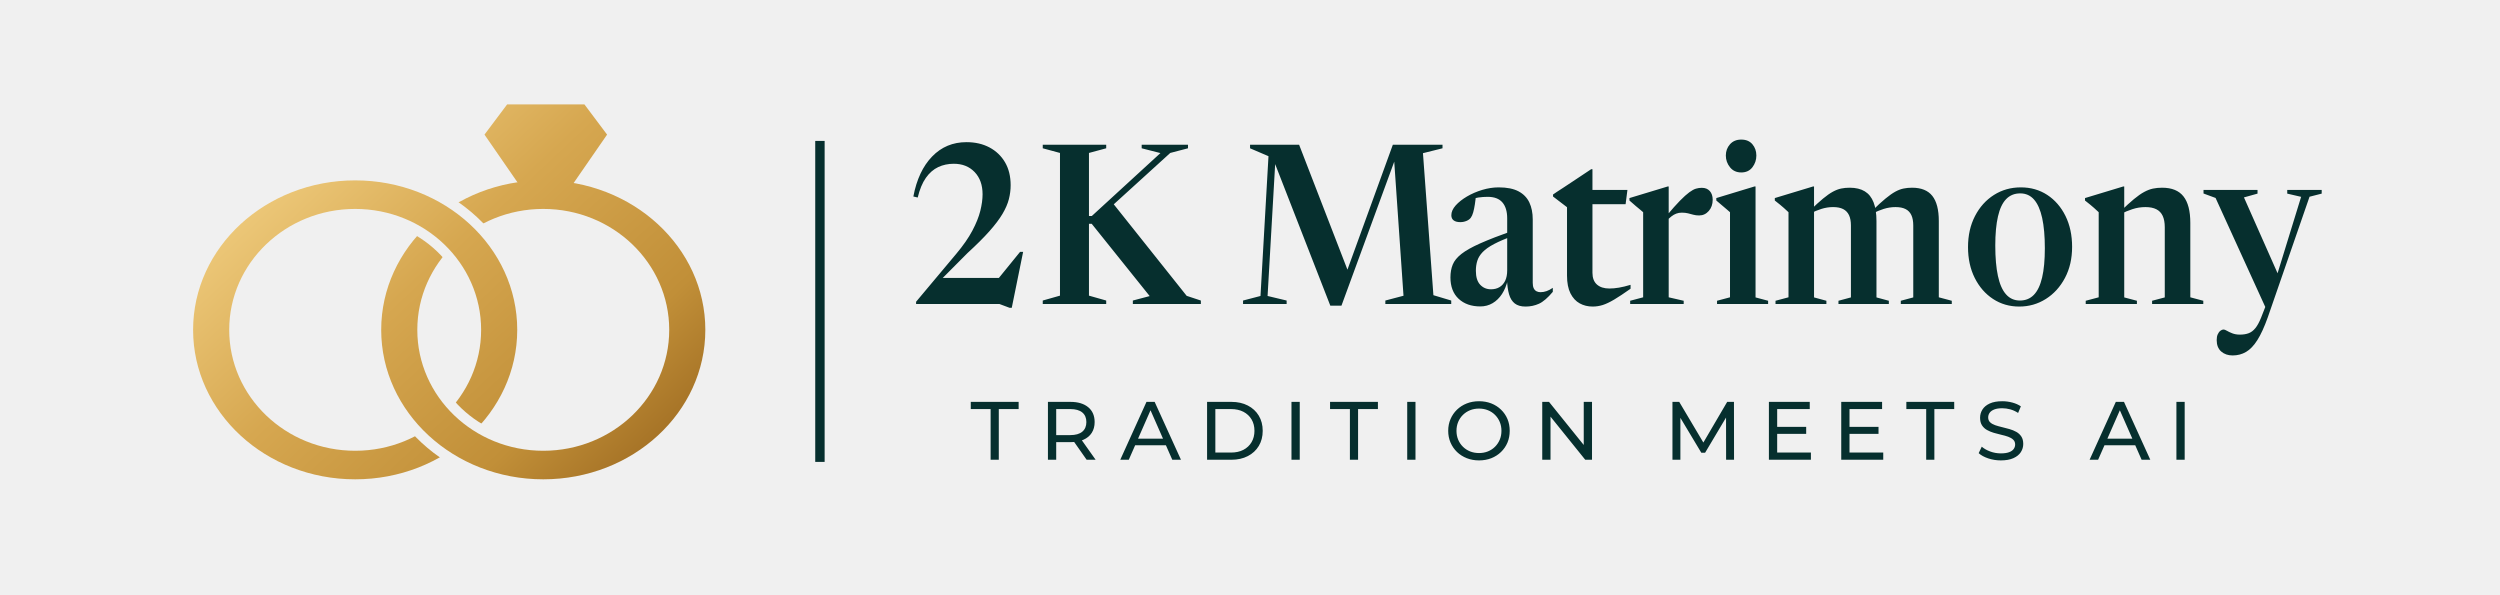
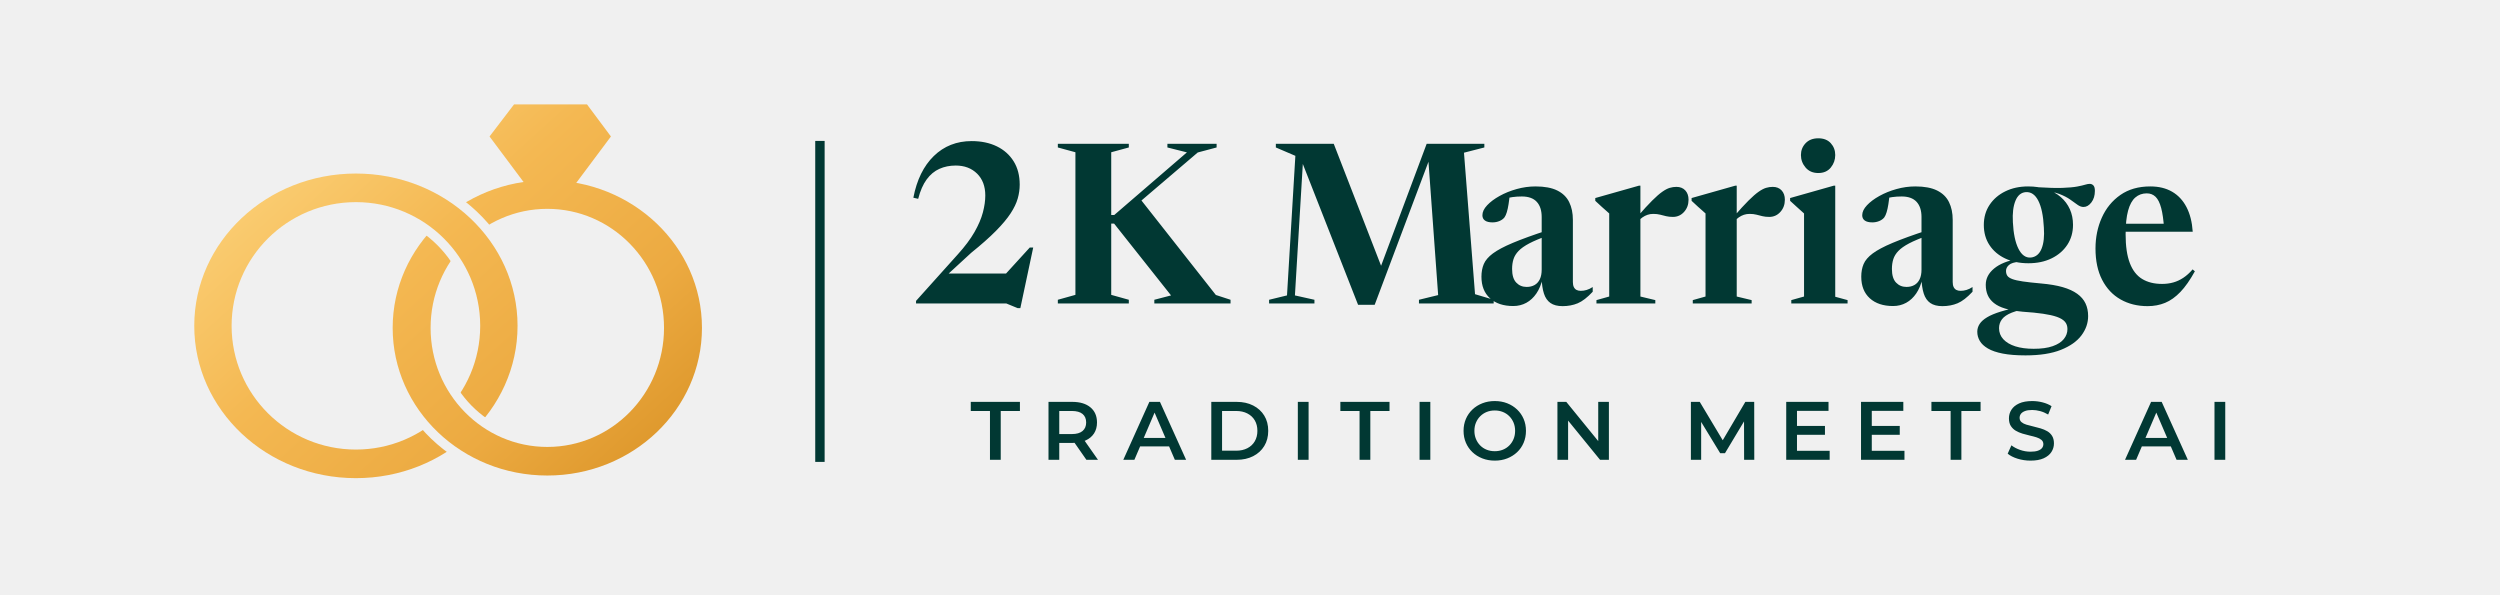
- <svg xmlns="http://www.w3.org/2000/svg" viewBox="0 0 479 114" width="479" height="114" role="img" aria-label="2K Matrimony - Horizontal">
-   <g transform="translate(-157.035,12.277) scale(0.32178)">
+ <svg xmlns="http://www.w3.org/2000/svg" viewBox="0 0 479 114" width="479" height="114" role="img" aria-label="2K Marriage - Horizontal">
+   <g transform="translate(-157.553,11.055) scale(0.22362)">
    <defs>
-       <linearGradient id="k8-gold" gradientUnits="userSpaceOnUse" x1="660" y1="24" x2="870" y2="247">
-         <stop offset="0" stop-color="#F3D184" />
-         <stop offset="0.42" stop-color="#D6A750" />
-         <stop offset="0.78" stop-color="#C18F38" />
-         <stop offset="1" stop-color="#A16E23" />
+       <linearGradient id="m11-gold" gradientUnits="userSpaceOnUse" x1="950" y1="40" x2="1240" y2="360">
+         <stop offset="0" stop-color="#FCD27A" />
+         <stop offset="0.4" stop-color="#F4B852" />
+         <stop offset="0.75" stop-color="#ECAA41" />
+         <stop offset="1" stop-color="#DE982C" />
      </linearGradient>
-       <clipPath id="k8-top">
-         <rect x="560" y="0" width="400" height="158.25" />
+       <clipPath id="m11-top">
+         <rect x="820" y="0" width="540" height="230.5" />
      </clipPath>
-       <clipPath id="k8-bot">
-         <rect x="560" y="158.25" width="400" height="200" />
+       <clipPath id="m11-bot">
+         <rect x="820" y="230.5" width="540" height="200" />
      </clipPath>
-       <mask id="k8-mR" maskUnits="userSpaceOnUse" x="560" y="0" width="400" height="300">
-         <rect x="560" y="0" width="400" height="300" fill="#fff" />
-         <path d="M597.00,158.25a102.50,95.00 0 1,0 205.00,0a102.50,95.00 0 1,0 -205.00,0ZM630.50,158.25a69.00,66.00 0 1,0 138.00,0a69.00,66.00 0 1,0 -138.00,0Z" fill-rule="evenodd" fill="#000" clip-path="url(#k8-top)" />
+       <mask id="m11-mR" maskUnits="userSpaceOnUse" x="820" y="0" width="540" height="420">
+         <rect x="820" y="0" width="540" height="420" fill="#fff" />
+         <path d="M863.00,229.75a146.50,138.50 0 1,0 293.00,0a146.50,138.50 0 1,0 -293.00,0ZM911.00,229.75a98.50,98.00 0 1,0 197.00,0a98.50,98.00 0 1,0 -197.00,0Z" fill-rule="evenodd" fill="#000" clip-path="url(#m11-top)" />
      </mask>
-       <mask id="k8-mL" maskUnits="userSpaceOnUse" x="560" y="0" width="400" height="300">
-         <rect x="560" y="0" width="400" height="300" fill="#fff" />
-         <path d="M709.00,158.25a102.50,95.00 0 1,0 205.00,0a102.50,95.00 0 1,0 -205.00,0ZM742.50,158.25a69.00,66.00 0 1,0 138.00,0a69.00,66.00 0 1,0 -138.00,0Z" fill-rule="evenodd" fill="#000" clip-path="url(#k8-bot)" />
+       <mask id="m11-mL" maskUnits="userSpaceOnUse" x="820" y="0" width="540" height="420">
+         <rect x="820" y="0" width="540" height="420" fill="#fff" />
+         <path d="M1033.00,231.50a140.50,134.50 0 1,0 281.00,0a140.50,134.50 0 1,0 -281.00,0ZM1081.50,231.50a92.00,94.00 0 1,0 184.00,0a92.00,94.00 0 1,0 -184.00,0Z" fill-rule="evenodd" fill="#000" clip-path="url(#m11-bot)" />
      </mask>
    </defs>
-     <g fill="url(#k8-gold)">
-       <path d="M715.00,158.25a96.50,89.00 0 1,0 193.00,0a96.50,89.00 0 1,0 -193.00,0ZM736.50,158.25a75.00,72.00 0 1,0 150.00,0a75.00,72.00 0 1,0 -150.00,0Z" fill-rule="evenodd" mask="url(#k8-mR)" />
-       <polygon points="790,24 836,24 849.5,42 826,76 800,76 776.5,42" />
-       <path d="M603.00,158.25a96.50,89.00 0 1,0 193.00,0a96.50,89.00 0 1,0 -193.00,0ZM624.50,158.25a75.00,72.00 0 1,0 150.00,0a75.00,72.00 0 1,0 -150.00,0Z" fill-rule="evenodd" mask="url(#k8-mL)" />
+     <g fill="url(#m11-gold)">
+       <path d="M1041.00,231.50a132.50,126.50 0 1,0 265.00,0a132.50,126.50 0 1,0 -265.00,0ZM1073.50,231.50a100.00,102.00 0 1,0 200.00,0a100.00,102.00 0 1,0 -200.00,0Z" fill-rule="evenodd" mask="url(#m11-mR)" />
+       <polygon points="1145,40 1207.5,40 1228,67.5 1194,113 1158,113 1124,67.5" />
+       <path d="M871.00,229.75a138.50,130.50 0 1,0 277.00,0a138.50,130.50 0 1,0 -277.00,0ZM903.00,229.75a106.50,106.00 0 1,0 213.00,0a106.50,106.00 0 1,0 -213.00,0Z" fill-rule="evenodd" mask="url(#m11-mL)" />
    </g>
  </g>
-   <rect x="156.2" y="27" width="1.8" height="61.5" fill="#062F2E" />
-   <g transform="translate(46.962,-59.604) scale(0.33962)">
-     <path d="M420.86 337.7 437.21 317.59H438.93L432.52 349.14H431.26L425.55 347H378.54V345.74L401.24 318.66Q407.08 311.69 410.28 305.65Q413.48 299.62 414.77 294.47Q416.05 289.32 416.05 285.11Q416.05 277.25 411.57 272.57Q407.08 267.89 399.82 267.89Q395.01 267.89 391.01 269.77Q387.01 271.66 384.06 275.84Q381.12 280.02 379.46 286.93L377 286.36Q379.74 271.91 387.58 263.81Q395.41 255.7 406.96 255.7Q414.34 255.7 419.94 258.68Q425.55 261.67 428.72 267.07Q431.89 272.48 431.89 280.02Q431.89 283.91 430.89 287.84Q429.89 291.77 427.29 296.17Q424.69 300.56 419.89 305.97Q415.08 311.37 407.53 318.28L390.27 335.63L391.47 332.3H429.66Z M531.2 342.41 539.2 345.05V347H500.83V345.05L510.33 342.54L477.62 301.76H471.21V297.36H477.68L516.39 261.86L505.81 259.16V257.14H531.94V259.16L521.93 261.79L481.91 298.18L489.91 290.57ZM476.07 261.79V342.29L485.8 345.05V347H450V345.05L459.72 342.29V261.79L450 259.16V257.14H485.8V259.16Z  M670.39 342.04 680.45 345.05V347H643.28V345.05L653.52 342.35L648.14 264.5L649.06 264.62L618.52 347.94H612.23L580.33 266.07L581.24 265.94L576.84 342.48L587.59 345.05V347H563V345.05L572.84 342.48L577.35 263.62L566.95 259.16V257.14H594.62L622.87 330.16H620.98L647.51 257.14H675.53V259.16L664.5 261.92Z M715.34 305.59 715.62 308.48Q708.88 310.93 704.64 313.16Q700.41 315.39 698.21 317.69Q696.01 319.98 695.18 322.56Q694.35 325.13 694.35 328.27Q694.35 333.55 696.78 336.13Q699.21 338.71 702.87 338.71Q705.67 338.71 707.7 337.48Q709.73 336.26 710.88 333.9Q712.02 331.54 712.02 327.96V298.68Q712.02 292.84 709.31 289.69Q706.59 286.55 701.04 286.55Q698.3 286.55 695.75 286.93Q693.21 287.31 691.66 288.06L694.47 285.04Q694.18 288.19 693.78 290.79Q693.38 293.4 692.84 295.32Q692.29 297.23 691.55 298.24Q690.75 299.43 689.09 300.12Q687.43 300.82 685.55 300.82Q683.14 300.82 681.83 299.84Q680.51 298.87 680.51 296.92Q680.51 294.16 682.94 291.42Q685.37 288.69 689.32 286.36Q693.27 284.04 697.98 282.62Q702.7 281.21 707.22 281.21Q714.19 281.21 718.4 283.44Q722.6 285.67 724.52 289.73Q726.43 293.78 726.43 299.24V335.06Q726.43 336.95 726.97 338.11Q727.52 339.27 728.52 339.81Q729.52 340.34 730.78 340.34Q732.55 340.34 734.24 339.74Q735.92 339.15 737.75 337.89V340.15Q733.41 345.3 729.92 346.87Q726.43 348.45 722.37 348.45Q718.54 348.45 716.31 346.72Q714.08 344.99 713.08 341.56Q712.08 338.14 711.91 333.11L712.36 333.36Q711.28 338.01 709.08 341.38Q706.87 344.74 703.76 346.56Q700.64 348.38 696.87 348.38Q689.26 348.38 684.63 344.08Q680 339.77 680 331.98Q680 327.96 681.29 324.79Q682.57 321.61 686.2 318.76Q689.84 315.9 696.84 312.79Q703.84 309.68 715.34 305.59Z M760.12 329.41Q760.12 333.8 762.67 336.04Q765.21 338.27 769.67 338.27Q772.19 338.27 775.02 337.79Q777.85 337.32 781.62 336.19V338.39Q776.02 342.35 772.36 344.52Q768.7 346.69 765.93 347.57Q763.15 348.45 760.24 348.45Q756.18 348.45 752.92 346.65Q749.66 344.86 747.71 341Q745.77 337.13 745.77 330.98V292.4L737.88 286.36V285.23Q738.45 284.79 739.99 283.79Q741.54 282.78 743.71 281.37Q745.88 279.95 748.46 278.23Q751.03 276.5 753.86 274.64Q756.69 272.79 759.38 270.97H760.12V284.73ZM754.92 290.7V282.66H779.85L778.82 290.7Z M821.83 281.46Q824.69 281.46 826.32 283.28Q827.95 285.11 827.95 288.19Q827.95 292.02 825.74 294.53Q823.54 297.05 820.28 297.05Q818.51 297.05 817.02 296.64Q815.54 296.23 814.02 295.85Q812.51 295.47 810.51 295.47Q808.85 295.47 807.42 296.01Q805.99 296.54 804.67 297.58Q803.36 298.62 801.93 300.12L801.87 297.3Q806.39 291.89 809.5 288.72Q812.62 285.55 814.77 283.98Q816.91 282.4 818.54 281.93Q820.17 281.46 821.83 281.46ZM803.13 293.34V343.23L811.59 345.18V347H781.4V345.18L788.72 343.23V295.22Q787.98 294.53 787 293.75Q786.03 292.96 784.57 291.74Q783.12 290.51 781 288.63V287.24L802.56 280.71H803.13Z M844.07 272.79Q840.06 272.79 837.72 269.87Q835.37 266.95 835.37 263.24Q835.37 259.53 837.72 256.89Q840.06 254.25 844.07 254.25Q848.13 254.25 850.36 256.89Q852.59 259.53 852.59 263.24Q852.59 266.95 850.36 269.87Q848.13 272.79 844.07 272.79ZM852.13 280.71V293.34V343.29L859.22 345.18V347H830.4V345.18L837.72 343.23V295.22Q837.09 294.66 835.95 293.68Q834.8 292.71 833.29 291.42Q831.77 290.13 830 288.63V287.24L851.5 280.71Z M885.13 294.03V343.29L892.1 345.18V347H863.4V345.18L870.72 343.23V295.22Q869.8 294.34 868.09 292.8Q866.37 291.26 863 288.63V287.24L884.56 280.71H885.13ZM920.35 300.19V343.29L927.33 345.18V347H898.91V345.18L905.94 343.29V302.76Q905.94 299.18 904.86 296.89Q903.77 294.59 901.57 293.46Q899.37 292.33 895.88 292.33Q892.51 292.33 889.25 293.37Q885.99 294.41 883.41 295.79L882.9 294.22Q887.13 290.07 890.22 287.53Q893.31 284.98 895.74 283.66Q898.17 282.34 900.4 281.87Q902.63 281.4 905.26 281.4Q910.4 281.4 913.75 283.44Q917.09 285.48 918.72 289.66Q920.35 293.84 920.35 300.19ZM955.52 300.19V343.23L962.84 345.18V347H934.08V345.18L941.11 343.29V302.76Q941.11 299.18 940.05 296.89Q938.99 294.59 936.79 293.46Q934.59 292.33 931.1 292.33Q927.67 292.33 924.41 293.37Q921.15 294.41 918.58 295.79L918.12 294.22Q922.35 290.07 925.44 287.53Q928.53 284.98 930.93 283.66Q933.33 282.34 935.59 281.87Q937.85 281.4 940.42 281.4Q948.2 281.4 951.86 286.02Q955.52 290.64 955.52 300.19Z M1001.28 345.05Q1006.02 345.05 1009.14 341.85Q1012.26 338.64 1013.8 332.08Q1015.34 325.51 1015.34 315.58Q1015.34 305.34 1013.83 298.46Q1012.31 291.58 1009.25 288.09Q1006.19 284.6 1001.45 284.6Q996.64 284.6 993.53 287.81Q990.41 291.01 988.9 297.58Q987.38 304.15 987.38 314.07Q987.38 324.25 988.87 331.17Q990.35 338.08 993.44 341.56Q996.53 345.05 1001.28 345.05ZM1000.88 348.45Q992.64 348.45 986.12 344.17Q979.61 339.9 975.8 332.33Q972 324.76 972 314.89Q972 304.96 975.95 297.36Q979.89 289.76 986.64 285.48Q993.39 281.21 1001.79 281.21Q1010.2 281.21 1016.72 285.48Q1023.23 289.76 1026.98 297.33Q1030.72 304.9 1030.72 314.77Q1030.72 324.69 1026.69 332.3Q1022.66 339.9 1015.89 344.17Q1009.11 348.45 1000.88 348.45Z M1060.13 294.22V343.29L1067.28 345.18V347H1038.4V345.18L1045.72 343.23V295.22Q1044.8 294.34 1043.09 292.8Q1041.37 291.26 1038 288.63V287.24L1059.56 280.71H1060.13ZM1075.85 345.18 1083 343.29V303.71Q1083 299.81 1081.83 297.3Q1080.66 294.78 1078.26 293.56Q1075.85 292.33 1072.08 292.33Q1068.31 292.33 1064.76 293.5Q1061.22 294.66 1058.47 296.1L1057.9 294.85Q1062.36 290.51 1065.59 287.84Q1068.82 285.17 1071.39 283.79Q1073.97 282.4 1076.34 281.9Q1078.71 281.4 1081.51 281.4Q1089.69 281.4 1093.55 286.3Q1097.41 291.2 1097.41 301.26V343.23L1104.73 345.18V347H1075.85Z M1147.86 332.42 1140.48 350.39 1111.66 287.18 1104.86 284.67V282.66H1135.33V284.73L1127.67 286.87ZM1121.27 376.03Q1117.38 376.03 1114.83 373.8Q1112.29 371.57 1112.29 367.36Q1112.29 365.41 1112.89 364.09Q1113.49 362.77 1114.41 362.08Q1115.32 361.39 1116.18 361.39Q1116.81 361.39 1118.04 362.11Q1119.27 362.83 1121.12 363.56Q1122.98 364.28 1125.38 364.28Q1128.24 364.28 1130.33 363.49Q1132.42 362.71 1134.1 360.64Q1135.79 358.56 1137.33 354.73L1141.22 344.8L1145.11 334.62L1159.92 286.55L1152.09 284.73V282.66H1171.53V284.73L1164.67 286.49L1141.11 354.54Q1138.19 362.71 1135.22 367.39Q1132.25 372.07 1128.84 374.05Q1125.44 376.03 1121.27 376.03Z" fill="#062F2E" />
+   <rect x="156.2" y="27" width="1.8" height="61.5" fill="#013833" />
+   <g transform="translate(70.349,-49.339) scale(0.20972)">
+     <path d="M573.43 496.38 605.36 461.39H608.5L596.74 516.78H594.3L583.91 512.5H501.45V510.15L539.55 467.71Q549.34 456.9 554.83 447.31Q560.31 437.72 562.51 429.35Q564.72 420.99 564.72 413.85Q564.72 401.3 557.23 393.9Q549.73 386.5 537.69 386.5Q529.56 386.5 522.8 389.51Q516.04 392.52 511.14 399.21Q506.25 405.89 503.41 416.91L499 415.89Q503.7 391.4 517.71 377.78Q531.71 364.16 552.28 364.16Q565.4 364.16 575.25 368.96Q585.09 373.75 590.62 382.63Q596.16 391.5 596.16 403.95Q596.16 410.28 594.34 416.65Q592.53 423.03 587.83 430.22Q583.13 437.41 574.41 446.24Q565.7 455.06 551.89 466.18L525.93 490.06L527.6 485.16H594.2Z M775.36 504.75 788.78 509.13V512.5H719.15V509.13L734.42 505.15L682.42 439.56H670.57V431.7H682.52L748.92 374.47L731.09 369.98V366.61H776.05V369.98L758.81 374.57L690.65 432.72L707 417.93ZM679.77 374.36V504.64L695.84 509.13V512.5H631V509.13L647.06 504.64V374.36L631 369.98V366.61H695.84V369.98Z  M1012.14 504.03 1029.18 509.13V512.5H960.92V509.13L978.45 504.85L969.34 379.36L970.91 379.57L920.47 513.72H905.29L853.38 381.4L855.05 381.1L847.6 505.15L865.43 509.13V512.5H824V509.13L840.36 505.15L848 377.63L830.17 369.98V366.61H883.06L927.91 482.2H924.78L967.97 366.61H1020.66V369.98L1002.05 374.77Z M1078.23 445.68 1078.43 450.57Q1068.15 454.25 1061.73 457.61Q1055.32 460.98 1051.94 464.5Q1048.56 468.02 1047.28 472.05Q1046.01 476.08 1046.01 480.98Q1046.01 489.44 1049.78 493.42Q1053.55 497.4 1059.33 497.4Q1063.44 497.4 1066.53 495.67Q1069.61 493.93 1071.33 490.41Q1073.04 486.89 1073.04 481.49V433.54Q1073.04 424.56 1068.54 419.66Q1064.03 414.76 1054.92 414.76Q1050.32 414.76 1046.26 415.33Q1042.19 415.89 1039.64 416.91L1044.05 411.5Q1043.46 417.42 1042.78 421.8Q1042.09 426.19 1041.16 429.2Q1040.23 432.21 1039.06 433.84Q1037.49 435.88 1034.55 437.16Q1031.61 438.43 1028.09 438.43Q1023.58 438.43 1021.23 436.75Q1018.88 435.07 1018.88 431.9Q1018.88 427.41 1023.19 422.82Q1027.5 418.23 1034.55 414.31Q1041.6 410.38 1050.17 407.98Q1058.74 405.58 1067.36 405.58Q1079.8 405.58 1087.29 409.31Q1094.78 413.03 1098.16 419.92Q1101.54 426.8 1101.54 436.09V492.91Q1101.54 495.77 1102.42 497.55Q1103.31 499.34 1104.92 500.16Q1106.54 500.97 1108.69 500.97Q1111.43 500.97 1114.13 500.16Q1116.82 499.34 1119.66 497.5V501.79Q1112.22 509.75 1105.95 512.35Q1099.68 514.95 1092.14 514.95Q1085.19 514.95 1081.07 512.09Q1076.96 509.24 1075.1 503.47Q1073.24 497.71 1072.94 488.93L1073.92 489.55Q1072.06 497.71 1068.24 503.32Q1064.42 508.93 1059.04 511.89Q1053.65 514.85 1047.09 514.85Q1033.57 514.85 1025.79 507.76Q1018 500.67 1018 488.02Q1018 481.59 1020.15 476.49Q1022.31 471.39 1028.48 466.79Q1034.65 462.2 1046.65 457.15Q1058.65 452.1 1078.23 445.68Z M1196.14 405.99Q1201.23 405.99 1204.22 409.2Q1207.21 412.42 1207.21 417.72Q1207.21 424.35 1203.09 428.89Q1198.98 433.43 1192.91 433.43Q1189.48 433.43 1186.74 432.77Q1184 432.11 1181.25 431.39Q1178.51 430.68 1174.99 430.68Q1172.15 430.68 1169.75 431.5Q1167.35 432.31 1165.14 433.84Q1162.94 435.37 1160.69 437.82L1160.59 433.13Q1168.52 423.95 1173.96 418.54Q1179.39 413.13 1183.26 410.43Q1187.13 407.72 1190.12 406.86Q1193.1 405.99 1196.14 405.99ZM1163.23 425.78V506.17L1176.85 509.44V512.5H1123.08V509.44L1134.73 506.17V430.27Q1133.46 429.05 1131.89 427.72Q1130.32 426.39 1127.97 424.25Q1125.62 422.11 1122 418.74V416.19L1161.96 404.87H1163.23Z M1284.14 405.99Q1289.23 405.99 1292.22 409.2Q1295.21 412.42 1295.21 417.72Q1295.21 424.35 1291.09 428.89Q1286.98 433.43 1280.91 433.43Q1277.48 433.43 1274.74 432.77Q1272 432.11 1269.25 431.39Q1266.51 430.68 1262.99 430.68Q1260.15 430.68 1257.75 431.5Q1255.35 432.31 1253.14 433.84Q1250.94 435.37 1248.69 437.82L1248.59 433.13Q1256.52 423.95 1261.96 418.54Q1267.39 413.13 1271.26 410.43Q1275.13 407.72 1278.12 406.86Q1281.1 405.99 1284.14 405.99ZM1251.23 425.78V506.17L1264.85 509.44V512.5H1211.08V509.44L1222.73 506.17V430.27Q1221.46 429.05 1219.89 427.72Q1218.32 426.39 1215.97 424.25Q1213.62 422.11 1210 418.74V416.19L1249.96 404.87H1251.23Z M1325.76 393.34Q1318.41 393.34 1314.15 388.34Q1309.89 383.34 1309.89 376.91Q1309.89 370.59 1314.15 366.1Q1318.41 361.61 1325.76 361.61Q1333.1 361.61 1337.17 366.1Q1341.23 370.59 1341.23 376.91Q1341.23 383.34 1337.17 388.34Q1333.1 393.34 1325.76 393.34ZM1341.23 404.87V425.78V506.38L1352.5 509.44V512.5H1301.08V509.44L1312.73 506.17V430.27Q1311.65 429.25 1309.79 427.62Q1307.93 425.99 1305.48 423.74Q1303.04 421.5 1300 418.74V416.19L1339.96 404.87Z M1425.23 445.68 1425.43 450.57Q1415.15 454.25 1408.73 457.61Q1402.32 460.98 1398.94 464.5Q1395.56 468.02 1394.28 472.05Q1393.01 476.08 1393.01 480.98Q1393.01 489.44 1396.78 493.42Q1400.55 497.4 1406.33 497.4Q1410.44 497.4 1413.53 495.67Q1416.61 493.93 1418.33 490.41Q1420.04 486.89 1420.04 481.49V433.54Q1420.04 424.56 1415.54 419.66Q1411.03 414.76 1401.92 414.76Q1397.32 414.76 1393.26 415.33Q1389.19 415.89 1386.64 416.91L1391.05 411.5Q1390.46 417.42 1389.78 421.8Q1389.09 426.19 1388.16 429.2Q1387.23 432.21 1386.06 433.84Q1384.49 435.88 1381.55 437.16Q1378.61 438.43 1375.09 438.43Q1370.58 438.43 1368.23 436.75Q1365.88 435.07 1365.88 431.9Q1365.88 427.41 1370.19 422.82Q1374.5 418.23 1381.55 414.31Q1388.6 410.38 1397.17 407.98Q1405.74 405.58 1414.36 405.58Q1426.8 405.58 1434.29 409.31Q1441.78 413.03 1445.16 419.92Q1448.54 426.8 1448.54 436.09V492.91Q1448.54 495.77 1449.42 497.55Q1450.31 499.34 1451.92 500.16Q1453.54 500.97 1455.69 500.97Q1458.43 500.97 1461.13 500.16Q1463.82 499.34 1466.66 497.5V501.79Q1459.22 509.75 1452.95 512.35Q1446.68 514.95 1439.14 514.95Q1432.19 514.95 1428.07 512.09Q1423.96 509.24 1422.1 503.47Q1420.24 497.71 1419.94 488.93L1420.92 489.55Q1419.06 497.71 1415.24 503.32Q1411.42 508.93 1406.04 511.89Q1400.65 514.85 1394.09 514.85Q1380.57 514.85 1372.79 507.76Q1365 500.67 1365 488.02Q1365 481.59 1367.15 476.49Q1369.31 471.39 1375.48 466.79Q1381.65 462.2 1393.65 457.15Q1405.65 452.1 1425.23 445.68Z M1515.07 559.94Q1502.83 559.94 1494.36 558.31Q1485.89 556.67 1480.75 553.67Q1475.6 550.66 1473.3 546.73Q1471 542.8 1471 538.31Q1471 534.54 1473.15 531.22Q1475.31 527.91 1480.01 525.1Q1484.71 522.29 1492.5 519.9Q1500.28 517.5 1511.55 515.46H1520.26L1520.17 516.89Q1508.9 518.32 1502.54 520.87Q1496.17 523.42 1493.53 526.99Q1490.88 530.56 1490.88 535.05Q1490.88 540.96 1494.8 545.2Q1498.72 549.43 1505.77 551.68Q1512.82 553.92 1522.52 553.92Q1533.09 553.92 1539.9 551.52Q1546.71 549.13 1550.04 545.04Q1553.37 540.96 1553.37 535.86Q1553.37 531.78 1551.02 529.13Q1548.67 526.48 1543.72 524.74Q1538.77 523.01 1531.04 521.89Q1523.3 520.76 1512.53 520.05Q1503.03 519.13 1496.56 517.19Q1490.1 515.25 1486.18 512.09Q1482.26 508.93 1480.5 504.8Q1478.74 500.67 1478.74 495.46Q1478.74 486.89 1486.38 480.57Q1494.02 474.24 1508.12 471.79L1509.39 474.45Q1502.63 474.96 1499.94 477.35Q1497.25 479.75 1497.25 482.71Q1497.25 485.36 1498.42 487.15Q1499.6 488.93 1502.98 490.21Q1506.36 491.48 1512.67 492.4Q1518.99 493.32 1529.27 494.24Q1540.93 495.26 1549.06 497.6Q1557.19 499.95 1562.33 503.68Q1567.47 507.4 1569.87 512.45Q1572.27 517.5 1572.27 524.03Q1572.27 533.52 1566.15 541.68Q1560.03 549.84 1547.39 554.89Q1534.76 559.94 1515.07 559.94ZM1517.72 475.77Q1505.67 475.77 1496.46 471.39Q1487.26 467 1482.12 459.14Q1476.97 451.29 1476.97 440.78Q1476.97 430.37 1482.21 422.47Q1487.45 414.56 1496.61 410.07Q1505.77 405.58 1517.42 405.58Q1526.73 405.58 1534.27 408.08Q1541.81 410.58 1547.25 415.27Q1552.68 419.97 1555.57 426.39Q1558.46 432.82 1558.46 440.68Q1558.46 450.98 1553.27 458.89Q1548.08 466.79 1538.92 471.28Q1529.76 475.77 1517.72 475.77ZM1519.87 470.57Q1526.73 469.86 1529.71 462.51Q1532.7 455.16 1531.82 443.02Q1531.04 427.11 1526.78 418.69Q1522.52 410.28 1515.27 410.79Q1508.9 411.3 1505.87 418.69Q1502.83 426.09 1503.52 438.23Q1504.3 453.94 1508.61 462.51Q1512.92 471.08 1519.87 470.57ZM1531.14 409.77 1526.14 406.3Q1540.15 407.21 1548.81 406.91Q1557.48 406.6 1562.28 405.68Q1567.08 404.77 1569.53 404Q1571.98 403.24 1573.74 403.24Q1575.7 403.24 1577.07 404.66Q1578.44 406.09 1578.44 409.66Q1578.44 415.99 1575.26 420.17Q1572.07 424.35 1568.06 424.35Q1565.32 424.35 1562.52 422.31Q1559.73 420.27 1555.82 417.52Q1551.9 414.76 1545.97 412.47Q1540.05 410.17 1531.14 409.77Z M1629.05 405.58Q1640.7 405.58 1649.03 410.43Q1657.35 415.27 1662.15 424.51Q1666.95 433.74 1667.83 447H1602.02V439.66H1654.41L1641.68 444.35Q1640.9 432.31 1638.99 425.22Q1637.08 418.13 1633.85 415.02Q1630.61 411.91 1625.82 411.91Q1619.74 411.91 1615.38 415.68Q1611.03 419.46 1608.77 427.72Q1606.52 435.98 1606.52 449.35Q1606.52 465.57 1610.34 475.57Q1614.16 485.57 1621.6 490.11Q1629.05 494.65 1639.82 494.65Q1645.21 494.65 1650.01 493.32Q1654.81 491.99 1659.26 489.04Q1663.72 486.08 1667.73 481.38L1669.79 483.12Q1663.23 495.05 1656.57 501.99Q1649.91 508.93 1642.61 511.94Q1635.32 514.95 1626.6 514.95Q1612.69 514.95 1601.92 508.83Q1591.14 502.71 1585.07 490.92Q1579 479.14 1579 462.31Q1579 447 1584.78 434.1Q1590.56 421.19 1601.72 413.39Q1612.89 405.58 1629.05 405.58Z" fill="#013833" />
  </g>
-   <g transform="translate(-47.772,-100.870) scale(0.462)">
-     <path d="M514.23 409V387.98H506V385H525.85V387.98H517.62V409Z M538 409V385H547.36Q552.02 385 554.7 387.21Q557.37 389.42 557.37 393.37Q557.37 395.97 556.17 397.84Q554.97 399.71 552.74 400.7Q550.51 401.7 547.36 401.7H539.89L541.43 400.12V409ZM554.05 409 547.94 400.29H551.61L557.78 409ZM541.43 400.46 539.89 398.78H547.26Q550.55 398.78 552.25 397.36Q553.94 395.94 553.94 393.37Q553.94 390.79 552.25 389.39Q550.55 387.98 547.26 387.98H539.89L541.43 386.27Z M568 409 578.87 385H582.26L593.17 409H589.57L579.86 386.92H581.23L571.53 409ZM572.63 403 573.55 400.26H587.06L588.06 403Z M604 409V385H614.11Q617.95 385 620.89 386.51Q623.82 388.02 625.45 390.73Q627.07 393.43 627.07 397Q627.07 400.57 625.45 403.27Q623.82 405.98 620.89 407.49Q617.95 409 614.11 409ZM607.43 406.02H613.91Q616.89 406.02 619.07 404.89Q621.25 403.75 622.45 401.71Q623.65 399.67 623.65 397Q623.65 394.29 622.45 392.27Q621.25 390.25 619.07 389.11Q616.89 387.98 613.91 387.98H607.43Z M639 409V385H642.43V409Z M663.23 409V387.98H655V385H674.85V387.98H666.62V409Z M687 409V385H690.43V409Z M716.79 409.27Q714.05 409.27 711.7 408.35Q709.35 407.42 707.63 405.76Q705.92 404.1 704.96 401.87Q704 399.64 704 397Q704 394.36 704.96 392.13Q705.92 389.9 707.63 388.24Q709.35 386.58 711.68 385.65Q714.01 384.73 716.79 384.73Q719.53 384.73 721.85 385.63Q724.16 386.54 725.89 388.21Q727.62 389.87 728.57 392.1Q729.51 394.33 729.51 397Q729.51 399.67 728.57 401.9Q727.62 404.13 725.89 405.79Q724.16 407.46 721.85 408.37Q719.53 409.27 716.79 409.27ZM716.79 406.22Q718.78 406.22 720.47 405.54Q722.17 404.85 723.42 403.6Q724.67 402.35 725.38 400.67Q726.08 398.99 726.08 397Q726.08 395.01 725.38 393.33Q724.67 391.65 723.42 390.4Q722.17 389.15 720.47 388.46Q718.78 387.78 716.79 387.78Q714.77 387.78 713.07 388.46Q711.37 389.15 710.1 390.4Q708.83 391.65 708.13 393.33Q707.43 395.01 707.43 397Q707.43 398.99 708.13 400.67Q708.83 402.35 710.1 403.6Q711.37 404.85 713.07 405.54Q714.77 406.22 716.79 406.22Z M743 409V385H745.81L761.69 404.71H760.21V385H763.64V409H760.83L744.95 389.29H746.43V409Z  M797 409V385H799.81L810.58 403.14H809.07L819.7 385H822.51L822.54 409H819.25L819.22 390.18H820.01L810.54 406.09H808.97L799.43 390.18H800.29V409Z M837 409V385H853.94V387.98H840.43V406.02H854.42V409ZM840.12 398.27V395.35H852.46V398.27Z M867 409V385H883.94V387.98H870.43V406.02H884.42V409ZM870.12 398.27V395.35H882.46V398.27Z M902.23 409V387.98H894V385H913.85V387.98H905.62V409Z M933.19 409.27Q930.45 409.27 927.94 408.43Q925.44 407.59 924 406.26L925.27 403.58Q926.64 404.78 928.77 405.57Q930.89 406.36 933.19 406.36Q935.28 406.36 936.58 405.88Q937.89 405.4 938.5 404.56Q939.12 403.72 939.12 402.66Q939.12 401.42 938.31 400.67Q937.51 399.91 936.22 399.45Q934.94 398.99 933.39 398.65Q931.85 398.3 930.29 397.84Q928.73 397.38 927.45 396.66Q926.16 395.94 925.37 394.72Q924.58 393.5 924.58 391.58Q924.58 389.73 925.56 388.17Q926.54 386.61 928.58 385.67Q930.62 384.73 933.77 384.73Q935.86 384.73 937.92 385.27Q939.98 385.82 941.49 386.85L940.35 389.59Q938.81 388.57 937.1 388.1Q935.38 387.64 933.77 387.64Q931.75 387.64 930.45 388.15Q929.14 388.67 928.54 389.53Q927.94 390.38 927.94 391.45Q927.94 392.71 928.75 393.47Q929.55 394.22 930.84 394.67Q932.13 395.11 933.67 395.47Q935.21 395.83 936.77 396.28Q938.33 396.73 939.62 397.45Q940.9 398.17 941.69 399.37Q942.48 400.57 942.48 402.45Q942.48 404.27 941.49 405.83Q940.49 407.39 938.42 408.33Q936.34 409.27 933.19 409.27Z  M970 409 980.87 385H984.26L995.17 409H991.57L981.86 386.92H983.23L973.53 409ZM974.63 403 975.55 400.26H989.06L990.06 403Z M1006 409V385H1009.43V409Z" fill="#062F2E" />
+   <g transform="translate(1.094,-85.987) scale(0.28101)">
+     <path d="M671.09 619.5V586.21H658V580H691.52V586.21H678.43V619.5Z M711 619.5V580H727.2Q735.1 580 739.58 583.72Q744.07 587.45 744.07 594.05Q744.07 598.4 742.04 601.53Q740 604.66 736.25 606.32Q732.5 607.99 727.25 607.99H715.06L718.34 604.66V619.5ZM736.84 619.5 726.86 605.17H734.7L744.74 619.5ZM718.34 605.45 715.06 601.95H726.91Q731.77 601.95 734.22 599.86Q736.68 597.77 736.68 594.05Q736.68 590.27 734.22 588.24Q731.77 586.21 726.91 586.21H715.06L718.34 582.6Z M762 619.5 779.77 580H787L804.83 619.5H797.15L781.86 583.89H784.8L769.56 619.5ZM770.18 610.36 772.16 604.6H793.49L795.46 610.36Z M822 619.5V580H839.27Q845.7 580 850.55 582.48Q855.41 584.97 858.11 589.37Q860.82 593.77 860.82 599.75Q860.82 605.67 858.11 610.1Q855.41 614.53 850.55 617.02Q845.7 619.5 839.27 619.5ZM829.34 613.29H838.93Q843.33 613.29 846.6 611.6Q849.88 609.91 851.65 606.86Q853.43 603.81 853.43 599.75Q853.43 595.63 851.65 592.61Q849.88 589.59 846.6 587.9Q843.33 586.21 838.93 586.21H829.34Z M881 619.5V580H888.34V619.5Z M923.09 619.5V586.21H910V580H943.52V586.21H930.43V619.5Z M964 619.5V580H971.34V619.5Z M1015.33 620.06Q1010.7 620.06 1006.81 618.54Q1002.92 617.02 1000.04 614.28Q997.16 611.54 995.58 607.85Q994 604.15 994 599.75Q994 595.35 995.58 591.65Q997.16 587.96 1000.04 585.22Q1002.92 582.48 1006.81 580.96Q1010.7 579.44 1015.27 579.44Q1019.9 579.44 1023.77 580.96Q1027.63 582.48 1030.51 585.22Q1033.39 587.96 1034.97 591.65Q1036.55 595.35 1036.55 599.75Q1036.55 604.15 1034.97 607.88Q1033.39 611.6 1030.51 614.31Q1027.63 617.02 1023.77 618.54Q1019.9 620.06 1015.33 620.06ZM1015.27 613.63Q1018.26 613.63 1020.8 612.62Q1023.34 611.6 1025.2 609.71Q1027.07 607.82 1028.11 605.31Q1029.15 602.8 1029.15 599.75Q1029.15 596.7 1028.11 594.19Q1027.07 591.68 1025.2 589.79Q1023.34 587.9 1020.8 586.88Q1018.26 585.87 1015.27 585.87Q1012.28 585.87 1009.77 586.88Q1007.26 587.9 1005.37 589.79Q1003.48 591.68 1002.44 594.19Q1001.39 596.7 1001.39 599.75Q1001.39 602.74 1002.44 605.28Q1003.48 607.82 1005.34 609.71Q1007.2 611.6 1009.74 612.62Q1012.28 613.63 1015.27 613.63Z M1058 619.5V580H1064.04L1088.81 610.41H1085.82V580H1093.1V619.5H1087.06L1062.29 589.09H1065.28V619.5Z  M1149 619.5V580H1155.04L1172.31 608.84H1169.14L1186.13 580H1192.17L1192.22 619.5H1185.28L1185.23 590.89H1186.69L1172.25 614.99H1168.98L1154.3 590.89H1156V619.5Z M1214 619.5V580H1242.84V586.15H1221.34V613.35H1243.62V619.5ZM1220.77 602.46V596.42H1240.41V602.46Z M1265 619.5V580H1293.84V586.15H1272.34V613.35H1294.62V619.5ZM1271.77 602.46V596.42H1291.41V602.46Z M1326.09 619.5V586.21H1313V580H1346.52V586.21H1333.43V619.5Z M1380.57 620.06Q1375.95 620.06 1371.72 618.74Q1367.48 617.41 1365 615.32L1367.54 609.62Q1369.91 611.49 1373.41 612.73Q1376.91 613.97 1380.57 613.97Q1383.68 613.97 1385.6 613.29Q1387.52 612.62 1388.42 611.46Q1389.32 610.3 1389.32 608.84Q1389.32 607.03 1388.02 605.93Q1386.73 604.83 1384.67 604.18Q1382.61 603.53 1380.09 602.97Q1377.58 602.4 1375.07 601.64Q1372.56 600.88 1370.5 599.67Q1368.44 598.45 1367.14 596.42Q1365.85 594.39 1365.85 591.23Q1365.85 588.01 1367.57 585.33Q1369.29 582.65 1372.82 581.04Q1376.34 579.44 1381.76 579.44Q1385.31 579.44 1388.81 580.34Q1392.31 581.24 1394.91 582.93L1392.59 588.63Q1389.94 587.05 1387.12 586.29Q1384.3 585.53 1381.7 585.53Q1378.66 585.53 1376.77 586.26Q1374.88 587 1374 588.18Q1373.13 589.37 1373.13 590.89Q1373.13 592.7 1374.4 593.8Q1375.67 594.9 1377.72 595.52Q1379.78 596.14 1382.32 596.73Q1384.86 597.32 1387.37 598.06Q1389.88 598.79 1391.94 599.98Q1394 601.16 1395.27 603.19Q1396.54 605.22 1396.54 608.33Q1396.54 611.49 1394.82 614.17Q1393.1 616.85 1389.55 618.46Q1385.99 620.06 1380.57 620.06Z  M1445 619.5 1462.78 580H1470L1487.83 619.5H1480.15L1464.86 583.89H1467.8L1452.56 619.5ZM1453.18 610.36 1455.16 604.6H1476.49L1478.46 610.36Z M1506 619.5V580H1513.34V619.5Z" fill="#013833" />
  </g>
</svg>
